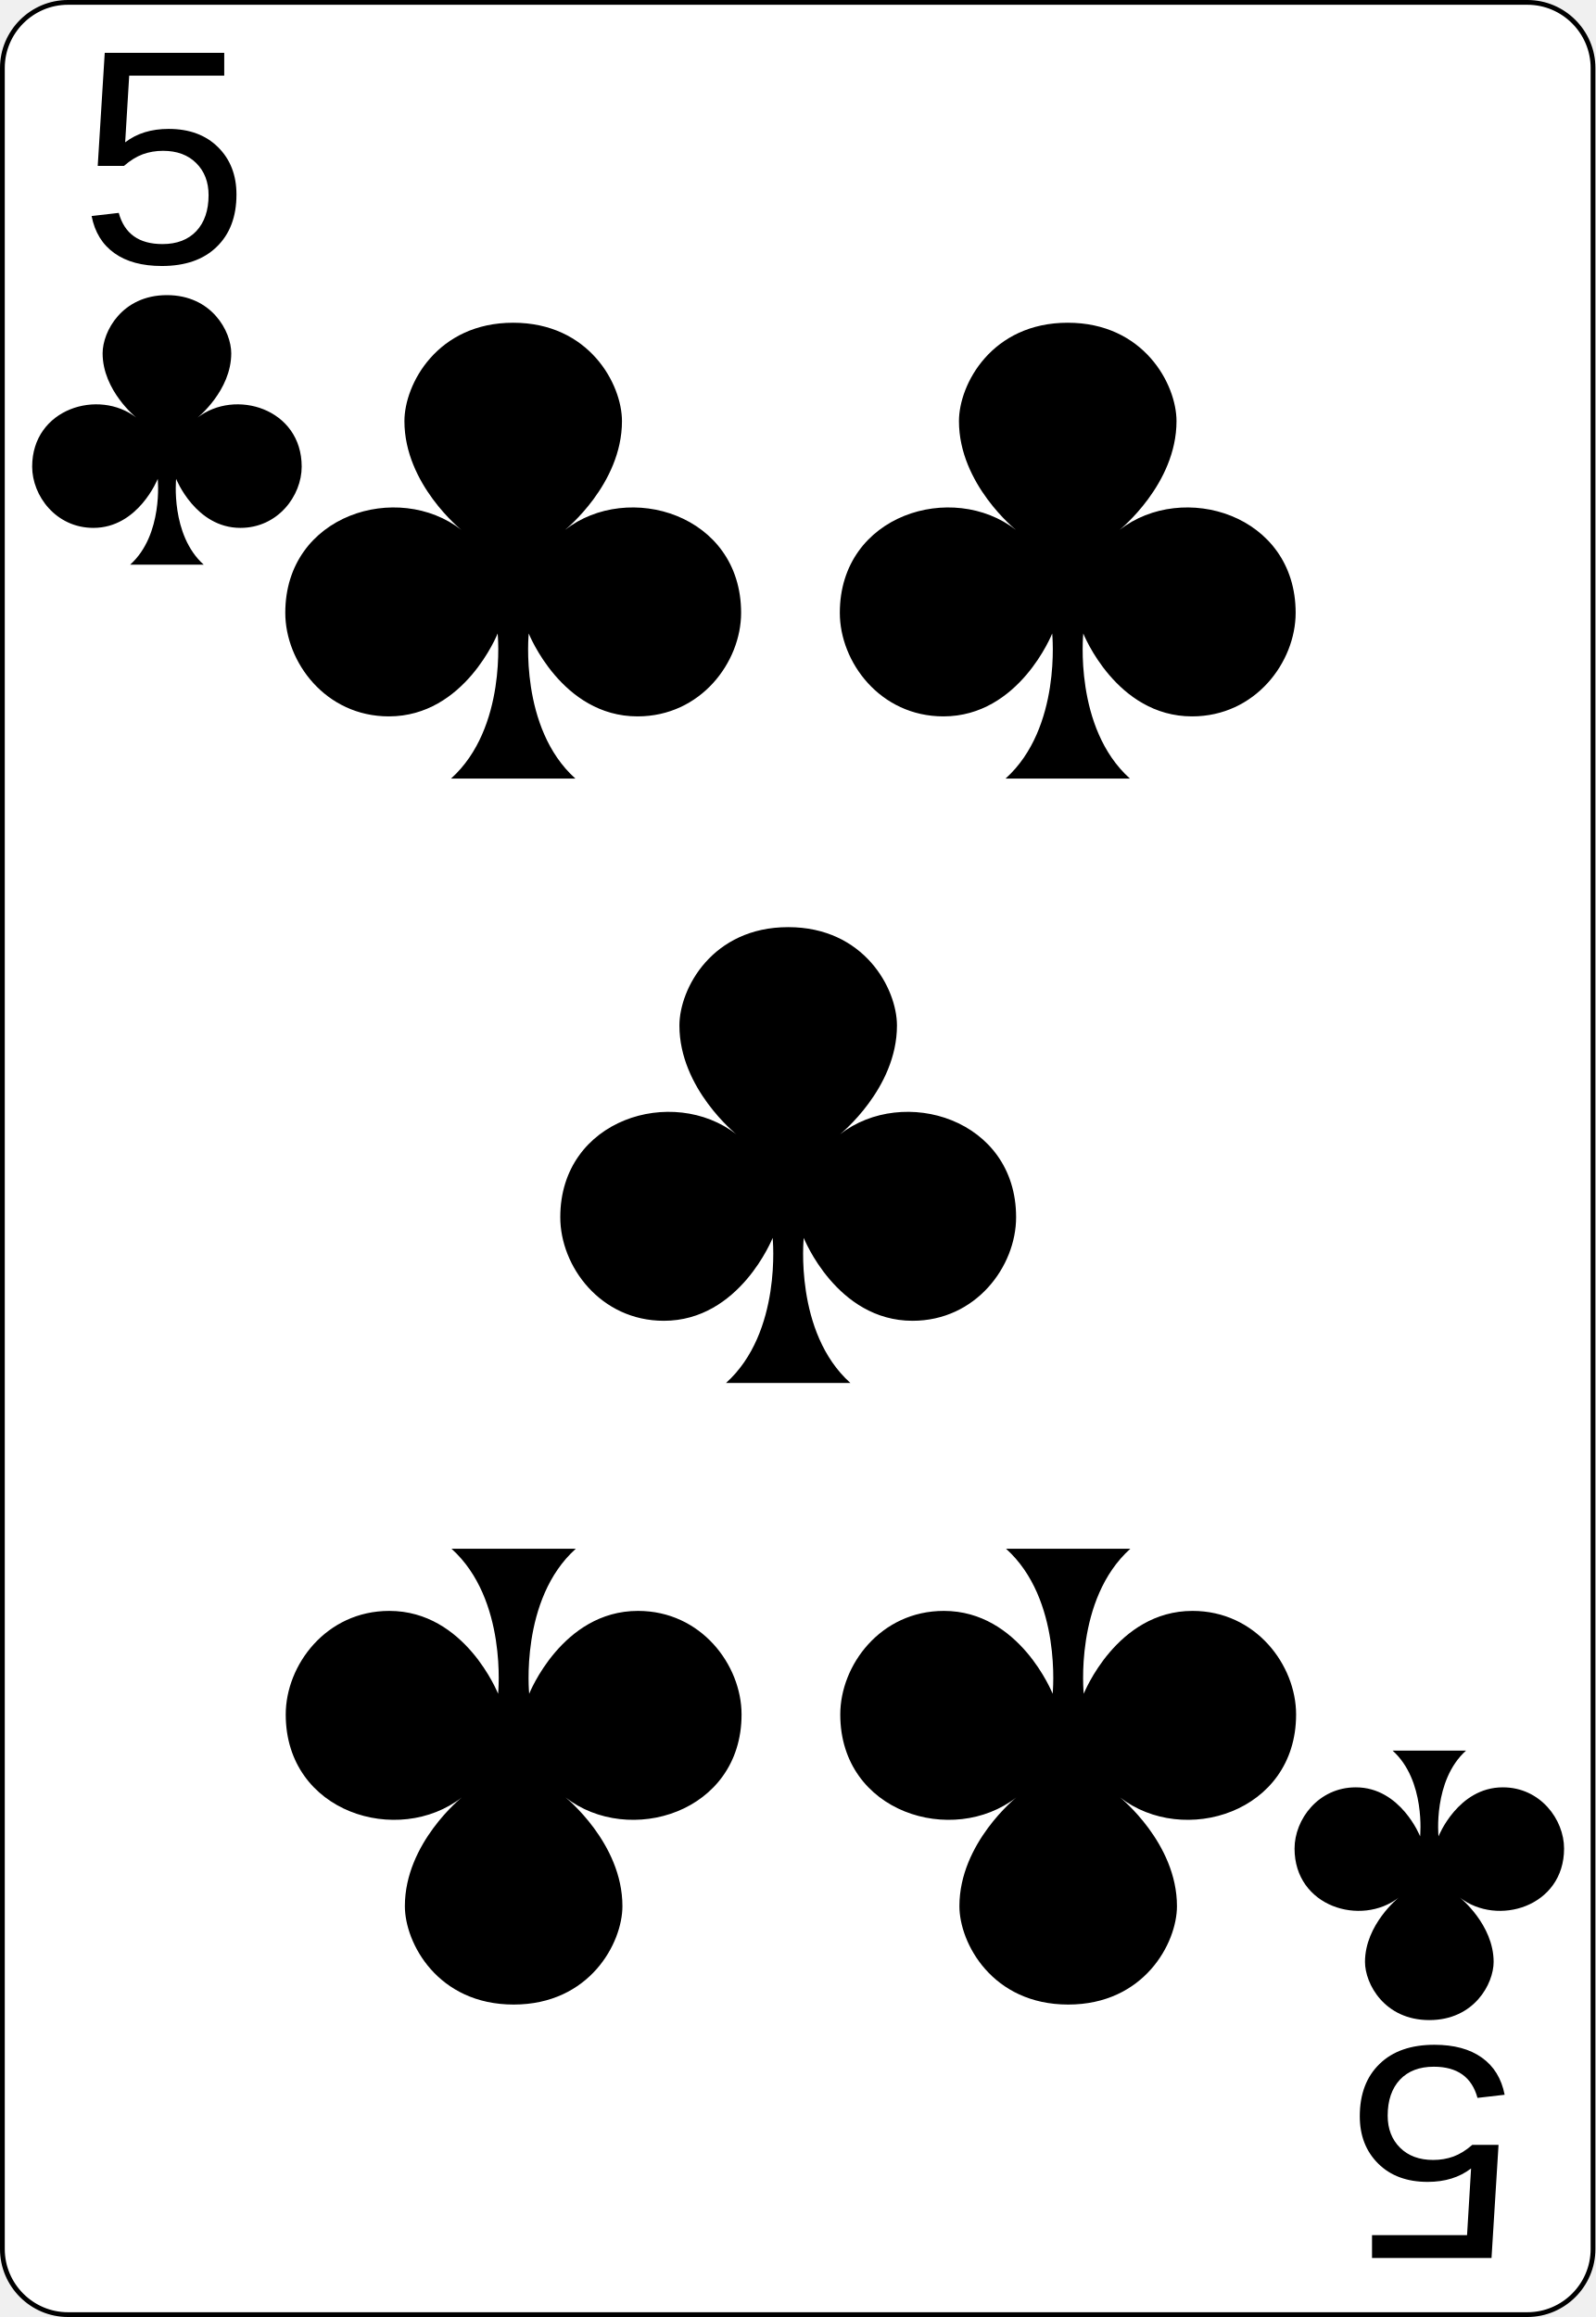
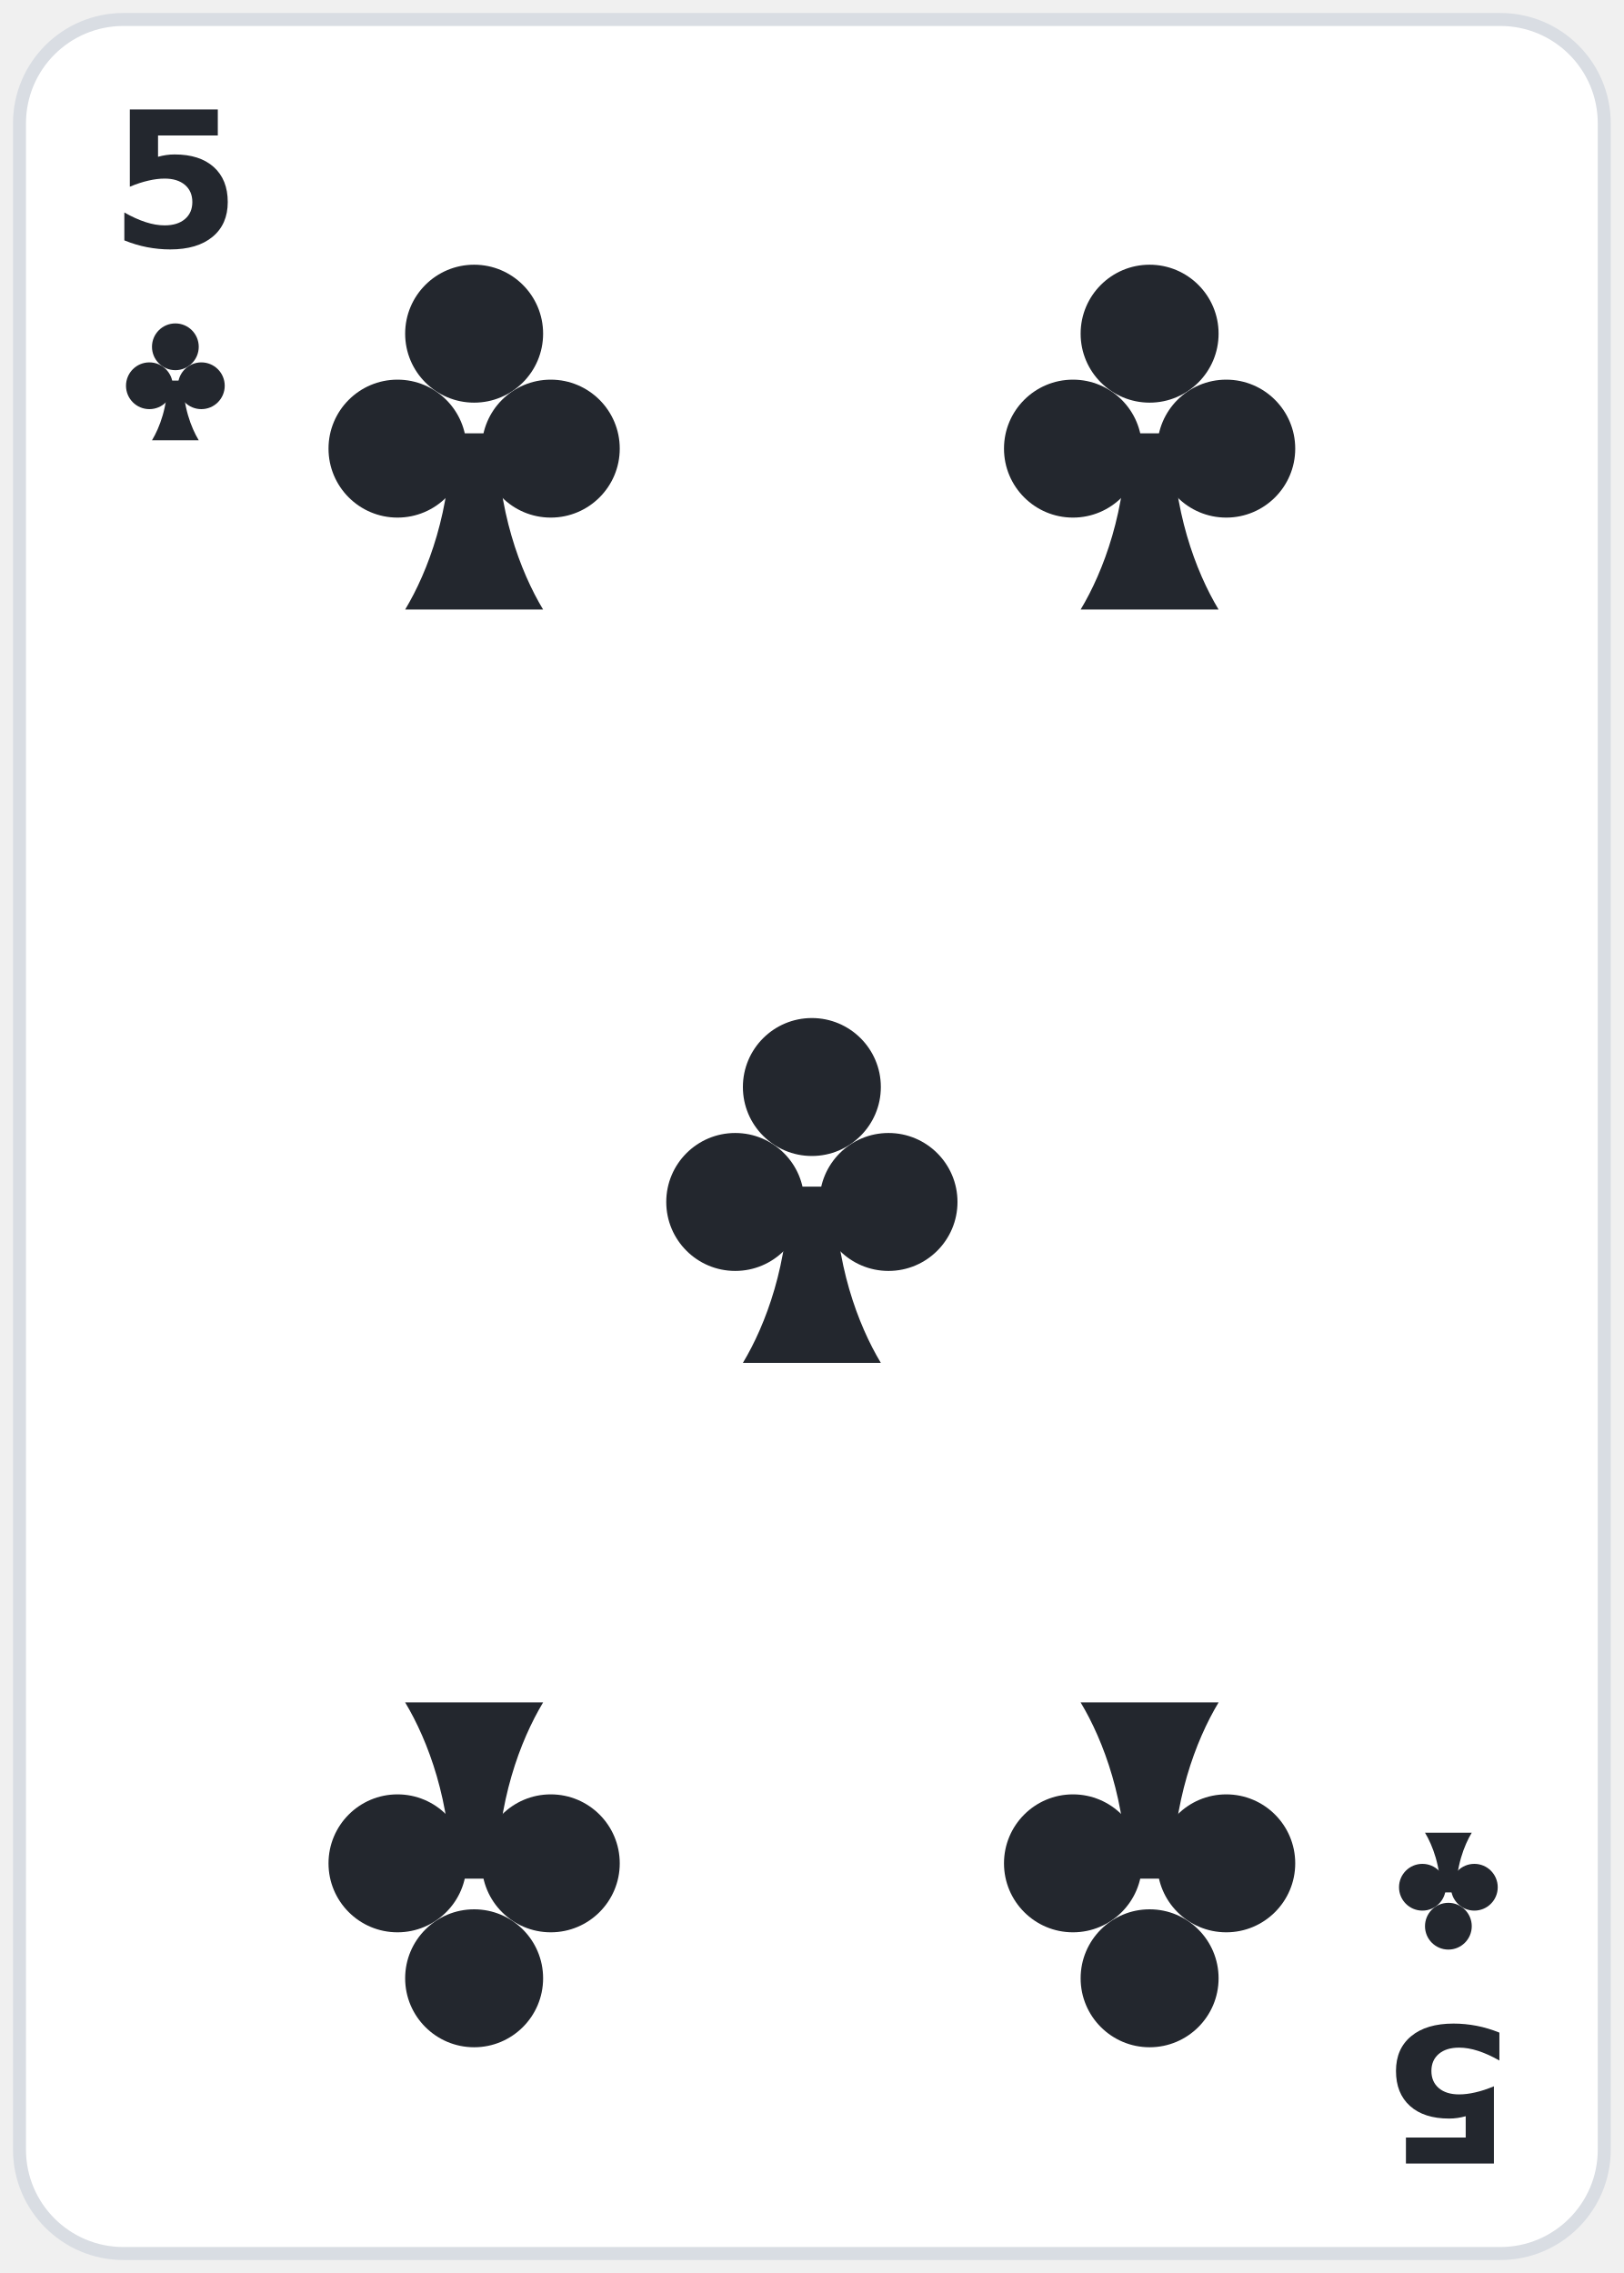
- <svg xmlns="http://www.w3.org/2000/svg" xmlns:xlink="http://www.w3.org/1999/xlink" width="167.087pt" height="242.667pt" viewBox="0 0 167.087 242.667" xml:space="preserve" id="svg2" version="1.1">
-   <defs id="defs41">
-     <radialGradient xlink:href="#linearGradient2984" id="radialGradient3760" cx="48.231" cy="18.138" fx="48.231" fy="18.138" r="9.5" gradientUnits="userSpaceOnUse" gradientTransform="matrix(-1.560526,0.01828294,-0.02684055,-2.290953,123.9838,58.80911)" />
-     <linearGradient id="linearGradient2984">
-       <stop style="stop-color:#000000;stop-opacity:1;" offset="0" id="stop2986" />
-       <stop style="stop-color:#000000;stop-opacity:0.656;" offset="1" id="stop2988" />
-     </linearGradient>
-     <radialGradient xlink:href="#linearGradient3784" id="radialGradient3792" cx="171.487" cy="511.223" fx="171.487" fy="511.223" r="81.903" gradientTransform="matrix(1.152989,-0.6739155,0.3948202,0.6754904,-233.6326,270.4008)" gradientUnits="userSpaceOnUse" />
-     <linearGradient id="linearGradient3784">
-       <stop style="stop-color:#ffffff;stop-opacity:0.534;" offset="0" id="stop3786" />
-       <stop style="stop-color:#000000;stop-opacity:0;" offset="1" id="stop3788" />
-     </linearGradient>
-     <radialGradient r="81.903" fy="511.223" fx="171.487" cy="511.223" cx="171.487" gradientTransform="matrix(1.152989,-0.6739155,0.3948202,0.6754904,-233.6326,270.4008)" gradientUnits="userSpaceOnUse" id="radialGradient3855" xlink:href="#linearGradient3784-4" />
-     <linearGradient id="linearGradient3784-4">
-       <stop style="stop-color:#ffffff;stop-opacity:0.519;" offset="0" id="stop3786-8" />
-       <stop style="stop-color:#000000;stop-opacity:0;" offset="1" id="stop3788-6" />
-     </linearGradient>
-     <radialGradient r="81.903" fy="461.841" fx="181.694" cy="461.841" cx="181.694" gradientTransform="matrix(1.152989,-0.6739155,0.3948202,0.6754904,-233.6326,270.4008)" gradientUnits="userSpaceOnUse" id="radialGradient3916" xlink:href="#linearGradient3784-3" />
-     <linearGradient id="linearGradient3784-3">
-       <stop style="stop-color:#ffffff;stop-opacity:0.702;" offset="0" id="stop3786-86" />
-       <stop style="stop-color:#000000;stop-opacity:0;" offset="1" id="stop3788-2" />
-     </linearGradient>
-   </defs>
-   <g id="Layer_x0020_1" style="fill-rule:nonzero;clip-rule:nonzero;stroke:#000000;stroke-miterlimit:4;">
-     <path style="fill:#FFFFFF;stroke-width:0.5;" d="M166.837,235.548c0,3.777-3.087,6.869-6.871,6.869H7.111c-3.775,0-6.861-3.092-6.861-6.869V7.12C0.25,3.343,3.336,0.25,7.111,0.25h152.855    c3.784,0,6.871,3.093,6.871,6.87v228.428z" id="path5" />
-     <g style="stroke:none;" id="g7">
-       <g id="g9">
- 				
- 			</g>
-     </g>
-     <g id="g15">
- 			
- 		</g>
-     <g id="g19">
- 			
- 		</g>
-     <g style="stroke:none;" id="g23">
-       <g id="g25">
- 				
- 			</g>
-     </g>
-     <g style="stroke:none;" id="g31">
-       <g id="g33">
- 				
- 			</g>
+ <svg xmlns="http://www.w3.org/2000/svg" width="250" height="350" viewBox="0 0 250 350">
+   <rect x="3" y="3" width="244" height="344" rx="16" fill="#ffffff" stroke="#d9dde3" stroke-width="2" />
+   <g transform="translate(73.0 62.0) scale(1.180)">
+     <g fill="#23272e">
+       <circle cx="0" cy="-9" r="9" />
+       <circle cx="-10" cy="6" r="9" />
+       <circle cx="10" cy="6" r="9" />
+       <path d="M-3,4 C-3,14 -6,22 -9,27 L9,27 C6,22 3,14 3,4 Z" />
    </g>
  </g>
-   <text xml:space="preserve" style="font-size:32px;font-style:normal;font-weight:normal;line-height:125%;letter-spacing:0px;word-spacing:0px;fill:#000000;fill-opacity:1;stroke:none;font-family:Bitstream Vera Sans" x="8.311" y="27.548" id="text3788">
-     <tspan id="tspan3790" x="8.311" y="27.548" style="font-style:normal;font-variant:normal;font-weight:normal;font-stretch:normal;font-family:Arial;-inkscape-font-specification:Arial">5</tspan>
-   </text>
-   <g transform="matrix(1.485651,0,0,1.485651,-54.02466,10.01807)" id="layer1-1-4">
-     <path id="cl-9" d="m 50.291,22.698 c 0,0 2.375,-1.9 2.375,-4.534 0,-1.542 -1.369,-4.102 -4.534,-4.102 -3.165,0 -4.534,2.561 -4.534,4.102 0,2.634 2.375,4.534 2.375,4.534 -2.638,-2.055 -7.341,-0.652 -7.341,3.455 0,2.056 1.68,4.318 4.318,4.318 3.165,0 4.534,-3.455 4.534,-3.455 0,0 0.402,3.938 -1.943,6.046 h 5.182 c -2.345,-2.107 -1.943,-6.046 -1.943,-6.046 0,0 1.369,3.455 4.534,3.455 2.639,0 4.318,-2.263 4.318,-4.318 0,-4.107 -4.703,-5.51 -7.341,-3.455 z" style="fill:#000000" />
+   <g transform="translate(177.0 62.0) scale(1.180)">
+     <g fill="#23272e">
+       <circle cx="0" cy="-9" r="9" />
+       <circle cx="-10" cy="6" r="9" />
+       <circle cx="10" cy="6" r="9" />
+       <path d="M-3,4 C-3,14 -6,22 -9,27 L9,27 C6,22 3,14 3,4 Z" />
+     </g>
  </g>
-   <text xml:space="preserve" style="font-size:32px;font-style:normal;font-weight:normal;line-height:125%;letter-spacing:0px;word-spacing:0px;fill:#000000;fill-opacity:1;stroke:none;font-family:Bitstream Vera Sans" x="-158.864" y="-214.467" id="text3788-8" transform="scale(-1,-1)">
-     <tspan id="tspan3790-7" x="-158.864" y="-214.467" style="font-style:normal;font-variant:normal;font-weight:normal;font-stretch:normal;font-family:Arial;-inkscape-font-specification:Arial">5</tspan>
-   </text>
-   <g transform="matrix(-1.485651,0,0,-1.485651,221.1992,232.4618)" id="layer1-1-4-1">
-     <path id="cl-9-7" d="m 50.291,22.698 c 0,0 2.375,-1.9 2.375,-4.534 0,-1.542 -1.369,-4.102 -4.534,-4.102 -3.165,0 -4.534,2.561 -4.534,4.102 0,2.634 2.375,4.534 2.375,4.534 -2.638,-2.055 -7.341,-0.652 -7.341,3.455 0,2.056 1.68,4.318 4.318,4.318 3.165,0 4.534,-3.455 4.534,-3.455 0,0 0.402,3.938 -1.943,6.046 h 5.182 c -2.345,-2.107 -1.943,-6.046 -1.943,-6.046 0,0 1.369,3.455 4.534,3.455 2.639,0 4.318,-2.263 4.318,-4.318 0,-4.107 -4.703,-5.51 -7.341,-3.455 z" style="fill:#000000" />
+   <g transform="translate(125.0 178.0) scale(1.180)">
+     <g fill="#23272e">
+       <circle cx="0" cy="-9" r="9" />
+       <circle cx="-10" cy="6" r="9" />
+       <circle cx="10" cy="6" r="9" />
+       <path d="M-3,4 C-3,14 -6,22 -9,27 L9,27 C6,22 3,14 3,4 Z" />
+     </g>
  </g>
-   <g transform="matrix(2.512578,0,0,2.512578,-67.18839,-1.531116)" id="layer1-1-4-8">
-     <path id="cl-9-8" d="m 50.291,22.698 c 0,0 2.375,-1.9 2.375,-4.534 0,-1.542 -1.369,-4.102 -4.534,-4.102 -3.165,0 -4.534,2.561 -4.534,4.102 0,2.634 2.375,4.534 2.375,4.534 -2.638,-2.055 -7.341,-0.652 -7.341,3.455 0,2.056 1.68,4.318 4.318,4.318 3.165,0 4.534,-3.455 4.534,-3.455 0,0 0.402,3.938 -1.943,6.046 h 5.182 c -2.345,-2.107 -1.943,-6.046 -1.943,-6.046 0,0 1.369,3.455 4.534,3.455 2.639,0 4.318,-2.263 4.318,-4.318 0,-4.107 -4.703,-5.51 -7.341,-3.455 z" style="fill:#000000" />
+   <g transform="translate(73.0 294.0) scale(1.180) rotate(180)">
+     <g fill="#23272e">
+       <circle cx="0" cy="-9" r="9" />
+       <circle cx="-10" cy="6" r="9" />
+       <circle cx="10" cy="6" r="9" />
+       <path d="M-3,4 C-3,14 -6,22 -9,27 L9,27 C6,22 3,14 3,4 Z" />
+     </g>
  </g>
-   <g transform="matrix(-2.512578,0,0,-2.512578,174.7295,245.2751)" id="layer1-1-4-8-0">
-     <path id="cl-9-8-6" d="m 50.291,22.698 c 0,0 2.375,-1.9 2.375,-4.534 0,-1.542 -1.369,-4.102 -4.534,-4.102 -3.165,0 -4.534,2.561 -4.534,4.102 0,2.634 2.375,4.534 2.375,4.534 -2.638,-2.055 -7.341,-0.652 -7.341,3.455 0,2.056 1.68,4.318 4.318,4.318 3.165,0 4.534,-3.455 4.534,-3.455 0,0 0.402,3.938 -1.943,6.046 h 5.182 c -2.345,-2.107 -1.943,-6.046 -1.943,-6.046 0,0 1.369,3.455 4.534,3.455 2.639,0 4.318,-2.263 4.318,-4.318 0,-4.107 -4.703,-5.51 -7.341,-3.455 z" style="fill:#000000" />
+   <g transform="translate(177.0 294.0) scale(1.180) rotate(180)">
+     <g fill="#23272e">
+       <circle cx="0" cy="-9" r="9" />
+       <circle cx="-10" cy="6" r="9" />
+       <circle cx="10" cy="6" r="9" />
+       <path d="M-3,4 C-3,14 -6,22 -9,27 L9,27 C6,22 3,14 3,4 Z" />
+     </g>
  </g>
-   <g transform="matrix(2.512578,0,0,2.512578,-9.111586,-1.531113)" id="layer1-1-4-8-2">
-     <path id="cl-9-8-66" d="m 50.291,22.698 c 0,0 2.375,-1.9 2.375,-4.534 0,-1.542 -1.369,-4.102 -4.534,-4.102 -3.165,0 -4.534,2.561 -4.534,4.102 0,2.634 2.375,4.534 2.375,4.534 -2.638,-2.055 -7.341,-0.652 -7.341,3.455 0,2.056 1.68,4.318 4.318,4.318 3.165,0 4.534,-3.455 4.534,-3.455 0,0 0.402,3.938 -1.943,6.046 h 5.182 c -2.345,-2.107 -1.943,-6.046 -1.943,-6.046 0,0 1.369,3.455 4.534,3.455 2.639,0 4.318,-2.263 4.318,-4.318 0,-4.107 -4.703,-5.51 -7.341,-3.455 z" style="fill:#000000" />
+   <g transform="translate(27 38)">
+     <text x="0" y="0" font-family="'DejaVu Sans','Helvetica',sans-serif" font-weight="bold" font-size="29" fill="#23272e" text-anchor="middle">5</text>
+     <g transform="translate(0 19) scale(0.4)">
+       <g fill="#23272e">
+         <circle cx="0" cy="-9" r="9" />
+         <circle cx="-10" cy="6" r="9" />
+         <circle cx="10" cy="6" r="9" />
+         <path d="M-3,4 C-3,14 -6,22 -9,27 L9,27 C6,22 3,14 3,4 Z" />
+       </g>
+     </g>
  </g>
-   <g transform="matrix(-2.512578,0,0,-2.512578,232.8063,245.2751)" id="layer1-1-4-8-0-4">
-     <path id="cl-9-8-6-9" d="m 50.291,22.698 c 0,0 2.375,-1.9 2.375,-4.534 0,-1.542 -1.369,-4.102 -4.534,-4.102 -3.165,0 -4.534,2.561 -4.534,4.102 0,2.634 2.375,4.534 2.375,4.534 -2.638,-2.055 -7.341,-0.652 -7.341,3.455 0,2.056 1.68,4.318 4.318,4.318 3.165,0 4.534,-3.455 4.534,-3.455 0,0 0.402,3.938 -1.943,6.046 h 5.182 c -2.345,-2.107 -1.943,-6.046 -1.943,-6.046 0,0 1.369,3.455 4.534,3.455 2.639,0 4.318,-2.263 4.318,-4.318 0,-4.107 -4.703,-5.51 -7.341,-3.455 z" style="fill:#000000" />
-   </g>
-   <g transform="matrix(2.512578,0,0,2.512578,-38.38839,61.76968)" id="layer1-1-4-8-2-6">
-     <path id="cl-9-8-0" d="m 50.291,22.698 c 0,0 2.375,-1.9 2.375,-4.534 0,-1.542 -1.369,-4.102 -4.534,-4.102 -3.165,0 -4.534,2.561 -4.534,4.102 0,2.634 2.375,4.534 2.375,4.534 -2.638,-2.055 -7.341,-0.652 -7.341,3.455 0,2.056 1.68,4.318 4.318,4.318 3.165,0 4.534,-3.455 4.534,-3.455 0,0 0.402,3.938 -1.943,6.046 h 5.182 c -2.345,-2.107 -1.943,-6.046 -1.943,-6.046 0,0 1.369,3.455 4.534,3.455 2.639,0 4.318,-2.263 4.318,-4.318 0,-4.107 -4.703,-5.51 -7.341,-3.455 z" style="fill:#000000" />
+   <g transform="translate(223 312) rotate(180)">
+     <text x="0" y="0" font-family="'DejaVu Sans','Helvetica',sans-serif" font-weight="bold" font-size="29" fill="#23272e" text-anchor="middle">5</text>
+     <g transform="translate(0 19) scale(0.4)">
+       <g fill="#23272e">
+         <circle cx="0" cy="-9" r="9" />
+         <circle cx="-10" cy="6" r="9" />
+         <circle cx="10" cy="6" r="9" />
+         <path d="M-3,4 C-3,14 -6,22 -9,27 L9,27 C6,22 3,14 3,4 Z" />
+       </g>
+     </g>
  </g>
</svg>
